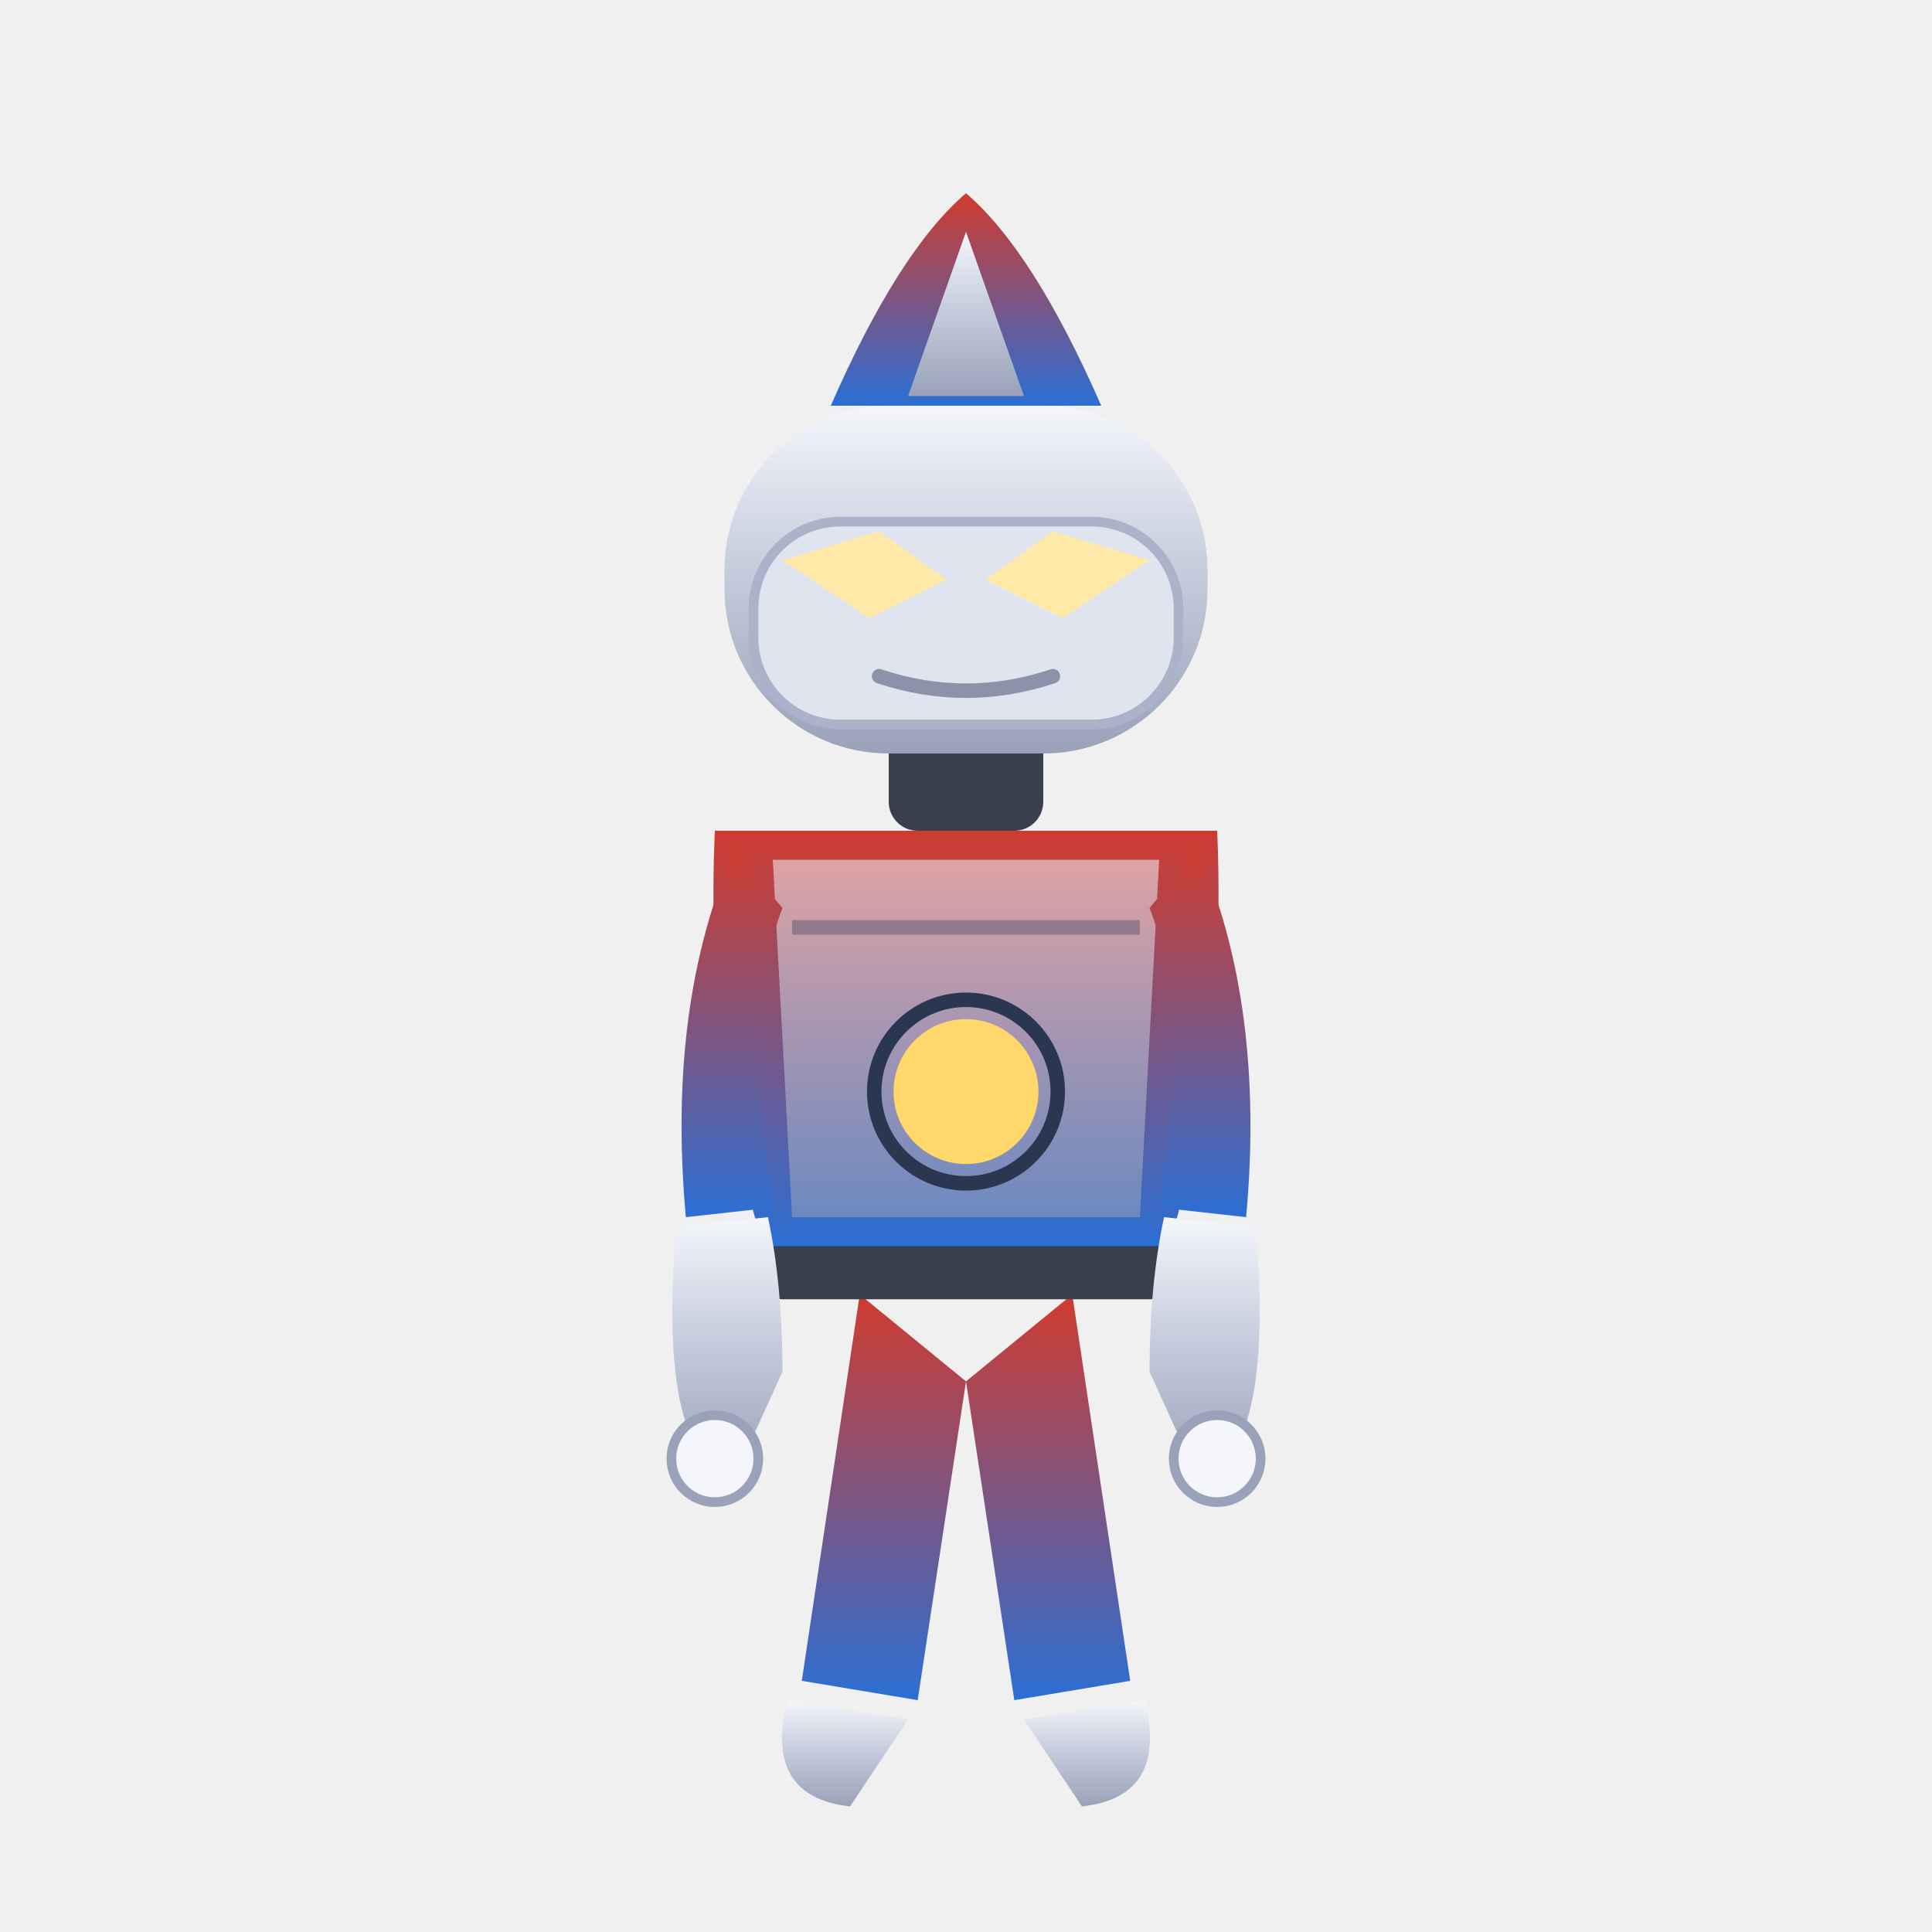
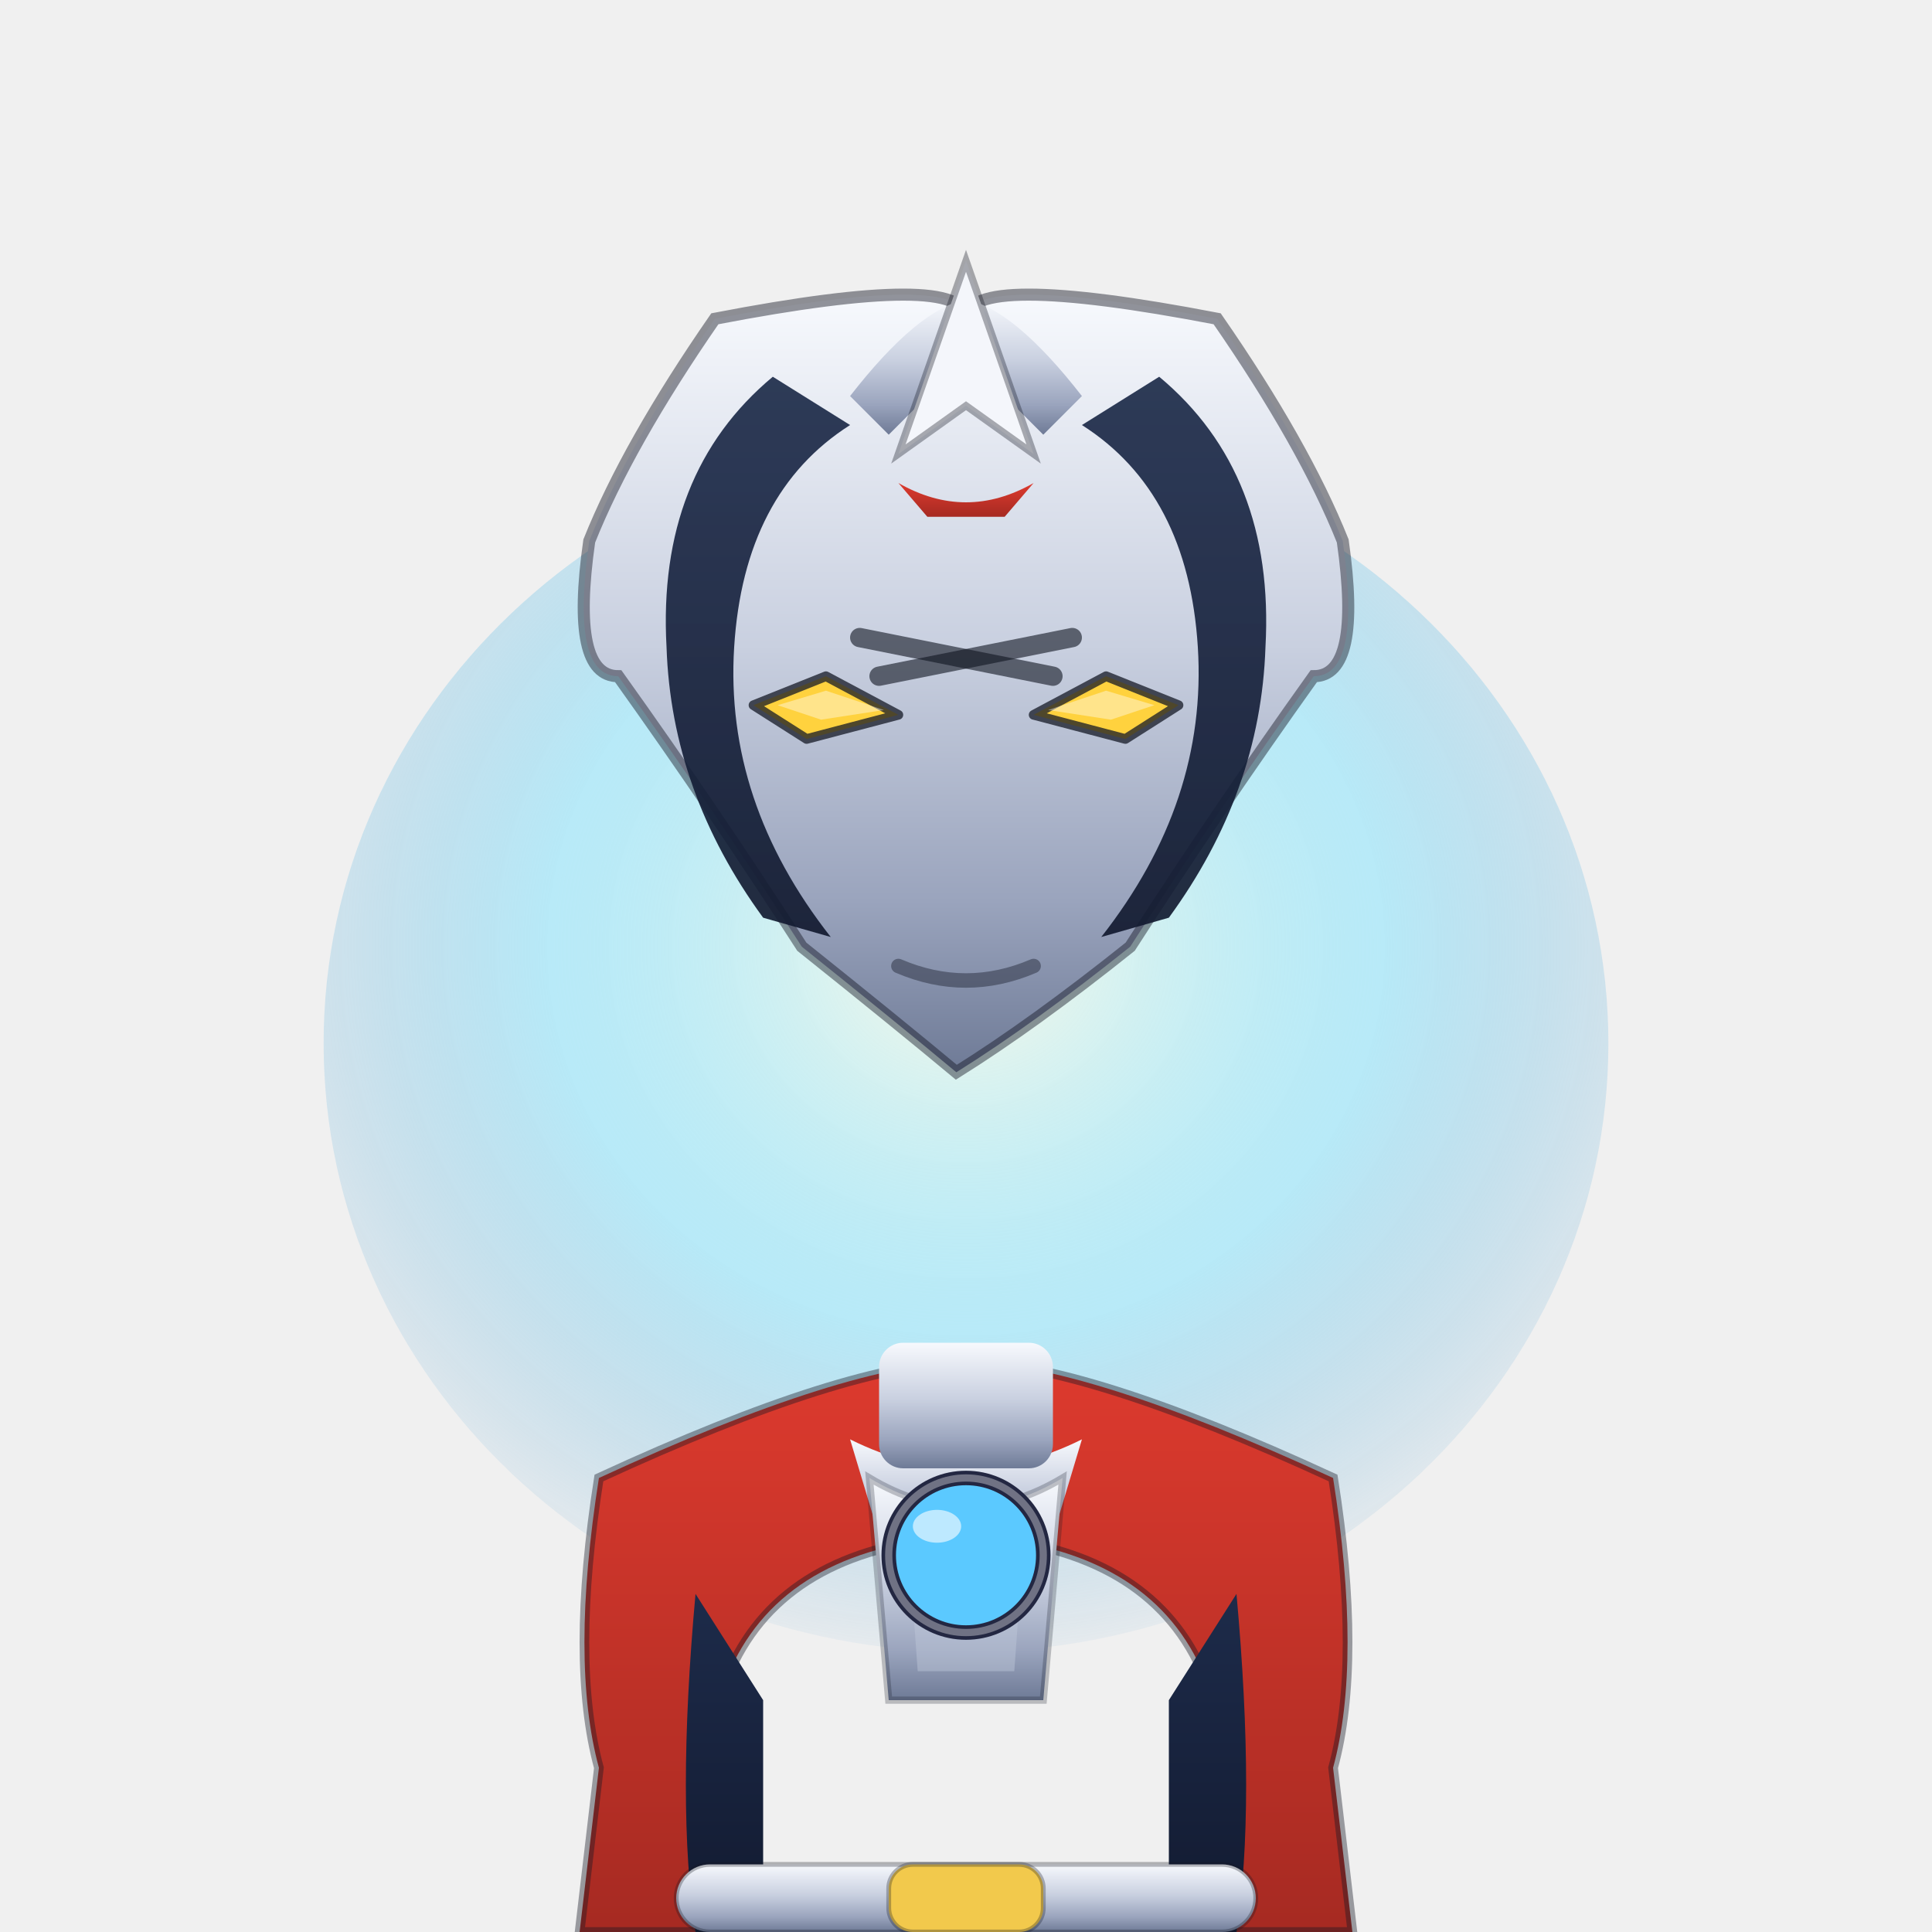
<svg xmlns="http://www.w3.org/2000/svg" viewBox="0 0 400 400" width="400" height="400" role="img">
  <defs>
-     <radialGradient id="ora_{i}" cx="50%" cy="42%" r="60%">
-       <stop offset="0%" stop-color="#fff9e6" stop-opacity="0.9" />
-       <stop offset="55%" stop-color="{m}" stop-opacity="0.55" />
-       <stop offset="100%" stop-color="{m}" stop-opacity="0" />
+     <radialGradient id="au_orb" cx="50%" cy="42%" r="62%">
+       <stop offset="0%" stop-color="#fffbe8" stop-opacity="0.95" />
+       <stop offset="52%" stop-color="#7fe3ff" stop-opacity="0.5" />
+       <stop offset="100%" stop-color="#2f86c4" stop-opacity="0" />
    </radialGradient>
-     <linearGradient id="silver_orb" x1="0" y1="0" x2="0" y2="1">
-       <stop offset="0%" stop-color="#f4f6fb" />
-       <stop offset="45%" stop-color="#c8cede" />
-       <stop offset="100%" stop-color="#99a2b8" />
+     <linearGradient id="sv_orb" x1="0" y1="0" x2="0" y2="1">
+       <stop offset="0%" stop-color="#f7f9fd" />
+       <stop offset="45%" stop-color="#c9d0e0" />
+       <stop offset="78%" stop-color="#9aa4bd" />
+       <stop offset="100%" stop-color="#6e7a96" />
    </linearGradient>
-     <linearGradient id="main_orb" x1="0" y1="0" x2="0" y2="1">
-       <stop offset="0%" stop-color="#cf3b2f" />
-       <stop offset="100%" stop-color="#2b6fd4" />
+     <linearGradient id="mn_orb" x1="0" y1="0" x2="0" y2="1">
+       <stop offset="0%" stop-color="#dd3a2e" />
+       <stop offset="100%" stop-color="#a62a22" />
+     </linearGradient>
+     <linearGradient id="ac_orb" x1="0" y1="0" x2="0" y2="1">
+       <stop offset="0%" stop-color="#1d2b4a" />
+       <stop offset="100%" stop-color="#121a30" />
    </linearGradient>
  </defs>
-   <ellipse cx="200" cy="215" rx="118" ry="118" fill="url(#ora_orb)">
-     <animate attributeName="opacity" values="0.42;0.72;0.42" dur="3.2s" repeatCount="indefinite" />
+   <ellipse cx="200" cy="216" rx="133" ry="126" fill="url(#au_orb)">
+     <animate attributeName="opacity" values="0.5;0.85;0.5" dur="3.4s" repeatCount="indefinite" />
  </ellipse>
  <g>
-     <animateTransform attributeName="transform" type="translate" values="0 0;0 -6;0 0" dur="3s" repeatCount="indefinite" />
+     <animateTransform attributeName="transform" type="translate" values="0 0;0 -5;0 0" dur="3s" repeatCount="indefinite" />
    <g>
-       <path d="M178 268 L166 348 L190 352 L200 286 Z" fill="url(#main_orb)" />
-       <path d="M163 352 Q158 372 176 374 L188 356 Z" fill="url(#silver_orb)" />
+       <path d="M124 306 Q118 344 124 366 L120 400 L150 400 L152 344 Q164 320 200 318 Q236 320 248 344 L250 400 L280 400 L276 366 Q282 344 276 306 Q224 282 200 282 Q176 282 124 306 Z" fill="url(#mn_orb)" stroke="rgba(20,24,36,0.4)" stroke-width="2" />
+       <path d="M176 298 Q200 310 224 298 L218 318 Q200 326 182 318 Z" fill="url(#sv_orb)" />
+       <path d="M144 330 Q140 374 144 400 L158 400 L158 352 Z" fill="url(#ac_orb)" />
+       <path d="M256 330 Q260 374 256 400 L242 400 L242 352 Z" fill="url(#ac_orb)" />
+       <path d="M180 306 Q200 318 220 306 L216 352 L184 352 Z" fill="url(#sv_orb)" stroke="rgba(20,24,36,0.25)" stroke-width="1.5" />
+       <path d="M188 318 Q200 324 212 318 L210 346 L190 346 Z" fill="#bfc7d9" opacity="0.45" />
+       <circle cx="200" cy="322" r="16" fill="#5bc9ff" stroke="#232742" stroke-width="3" />
+       <circle cx="200" cy="322" r="16" fill="none" stroke="rgba(255,255,255,0.35)" stroke-width="1.5" />
+       <ellipse cx="194" cy="316" rx="5" ry="3.4" fill="#fff" opacity="0.6" />
+       <circle cx="200" cy="322" r="16" fill="none" stroke="#2f86c4" stroke-width="2.5" opacity="0">
+         <animate attributeName="opacity" values="0;1;1;0" dur="4.2s" repeatCount="indefinite" />
+       </circle>
+       <rect x="140" y="386" width="120" height="14" rx="7" fill="url(#sv_orb)" stroke="rgba(20,24,36,0.3)" />
+       <rect x="184" y="386" width="32" height="14" rx="5" fill="#f2c94c" stroke="rgba(20,24,36,0.3)" />
    </g>
    <g>
-       <path d="M222 268 L234 348 L210 352 L200 286 Z" fill="url(#main_orb)" />
-       <path d="M237 352 Q242 372 224 374 L212 356 Z" fill="url(#silver_orb)" />
-     </g>
-     <rect x="158" y="257" width="84" height="12" rx="4" fill="#3a3f4c" />
-     <g>
-       <path d="M148 172 Q146 218 158 258 L242 258 Q254 218 252 172 Z" fill="url(#main_orb)" />
-       <path d="M160 178 L240 178 L236 252 L164 252 Z" fill="url(#silver_orb)" opacity="0.55" />
-       <circle cx="200" cy="226" r="15" fill="#ffd76a">
-         <animate attributeName="fill" values="#ffd76a;#ff5447;#ffd76a" dur="1.8s" repeatCount="indefinite" />
-         <animate attributeName="r" values="15;16.5;15" dur="1.8s" repeatCount="indefinite" />
-       </circle>
-       <circle cx="200" cy="226" r="19" fill="none" stroke="#2b3750" stroke-width="3" />
-       <path d="M164 192 L236 192" stroke="#2b3750" stroke-width="3" opacity="0.35" />
-     </g>
-     <g>
-       <animateTransform attributeName="transform" type="rotate" values="-3 158 196;2 158 196;-3 158 196" dur="4s" repeatCount="indefinite" />
-       <path d="M152 176 Q138 208 142 252 L160 250 Q154 208 162 188 Z" fill="url(#main_orb)" />
-       <path d="M140 254 Q136 302 152 306 L162 284 Q162 266 159 252 Z" fill="url(#silver_orb)" />
-       <circle cx="148" cy="302" r="9" fill="#f4f6fb" stroke="#99a2b8" stroke-width="2" />
-     </g>
-     <g>
-       <animateTransform attributeName="transform" type="rotate" values="3 242 196;-2 242 196;3 242 196" dur="4s" repeatCount="indefinite" />
-       <path d="M248 176 Q262 208 258 252 L240 250 Q246 208 238 188 Z" fill="url(#main_orb)" />
-       <path d="M260 254 Q264 302 248 306 L238 284 Q238 266 241 252 Z" fill="url(#silver_orb)" />
-       <circle cx="252" cy="302" r="9" fill="#f4f6fb" stroke="#99a2b8" stroke-width="2" />
-     </g>
-     <rect x="184" y="150" width="32" height="22" rx="6" fill="#3a3f4c" />
-     <g>
-       <rect x="150" y="84" width="100" height="72" rx="34" fill="url(#silver_orb)" />
-       <path d="M172 84 Q186 52 200 40 Q214 52 228 84 Z" fill="url(#main_orb)" />
-       <path d="M188 82 L200 48 L212 82 Z" fill="url(#silver_orb)" />
-       <rect x="156" y="108" width="88" height="42" rx="18" fill="#dfe4ee" />
-       <rect x="156" y="108" width="88" height="42" rx="18" fill="none" stroke="#aab3c9" stroke-width="2" />
-       <g>
-         <path d="M162 116 L182 110 L196 120 L180 128 Z" fill="#ffe9a8" />
-         <path d="M238 116 L218 110 L204 120 L220 128 Z" fill="#ffe9a8" />
-         <animate attributeName="opacity" values="1;0.82;1" dur="3.6s" repeatCount="indefinite" />
+       <rect x="182" y="278" width="36" height="26" rx="5" fill="url(#sv_orb)" />
+       <path d="M148.0 66 Q130.0 92 122.0 112 Q118.0 140 128.0 140 Q148.0 168 166.0 196 Q186.0 212 198.0 222 Q214.0 212 234.0 196 Q252.0 168 272.0 140 Q282.0 140 278.0 112 Q270.0 92 252.0 66 Q200 56 200 66 Q200 56 148.0 66 Z" fill="url(#sv_orb)" stroke="rgba(20,24,36,0.45)" stroke-width="2.5" />
+       <path d="M160 78 Q136 98 138 134 Q139 164 158 190 L172 194 Q150 166 152 134 Q154 102 176 88 Z" fill="url(#ac_orb)" opacity="0.92" />
+       <g transform="translate(400,0) scale(-1,1)">
+         <path d="M160 78 Q136 98 138 134 Q139 164 158 190 L172 194 Q150 166 152 134 Q154 102 176 88 Z" fill="url(#ac_orb)" opacity="0.92" />
      </g>
-       <path d="M182 140 Q200 146 218 140" fill="none" stroke="#8b93ab" stroke-width="3" stroke-linecap="round" />
+       <path d="M176 82 Q190 64 200 62 Q210 64 224 82 L216 90 L200 74 L184 90 Z" fill="url(#sv_orb)" />
+       <path d="M200 54 L214 94 L200 84 L186 94 Z" fill="#f4f6fb" stroke="rgba(20,24,36,0.35)" stroke-width="1.5" />
+       <path d="M186 100 Q200 108 214 100 L208 107 L192 107 Z" fill="url(#mn_orb)" />
+       <path d="M178 132 L218 140" stroke="rgba(16,20,32,0.6)" stroke-width="4" stroke-linecap="round" />
+       <path d="M222 132 L182 140" stroke="rgba(16,20,32,0.6)" stroke-width="4" stroke-linecap="round" />
+       <path d="M214 148 L229 140 L244 146 L233 153 Z" fill="#ffd23e" stroke="rgba(20,24,36,0.75)" stroke-width="2" stroke-linejoin="round" />
+       <path d="M217 147 L229 143 L239 146 L230 149 Z" fill="#fff" opacity="0.4" />
+       <g transform="translate(400,0) scale(-1,1)">
+         <path d="M214 148 L229 140 L244 146 L233 153 Z" fill="#ffd23e" stroke="rgba(20,24,36,0.75)" stroke-width="2" stroke-linejoin="round" />
+         <path d="M217 147 L229 143 L239 146 L230 149 Z" fill="#fff" opacity="0.4" />
+       </g>
+       <path d="M186 200 Q200 206 214 200" fill="none" stroke="rgba(30,34,50,0.45)" stroke-width="3" stroke-linecap="round" />
    </g>
  </g>
</svg>
